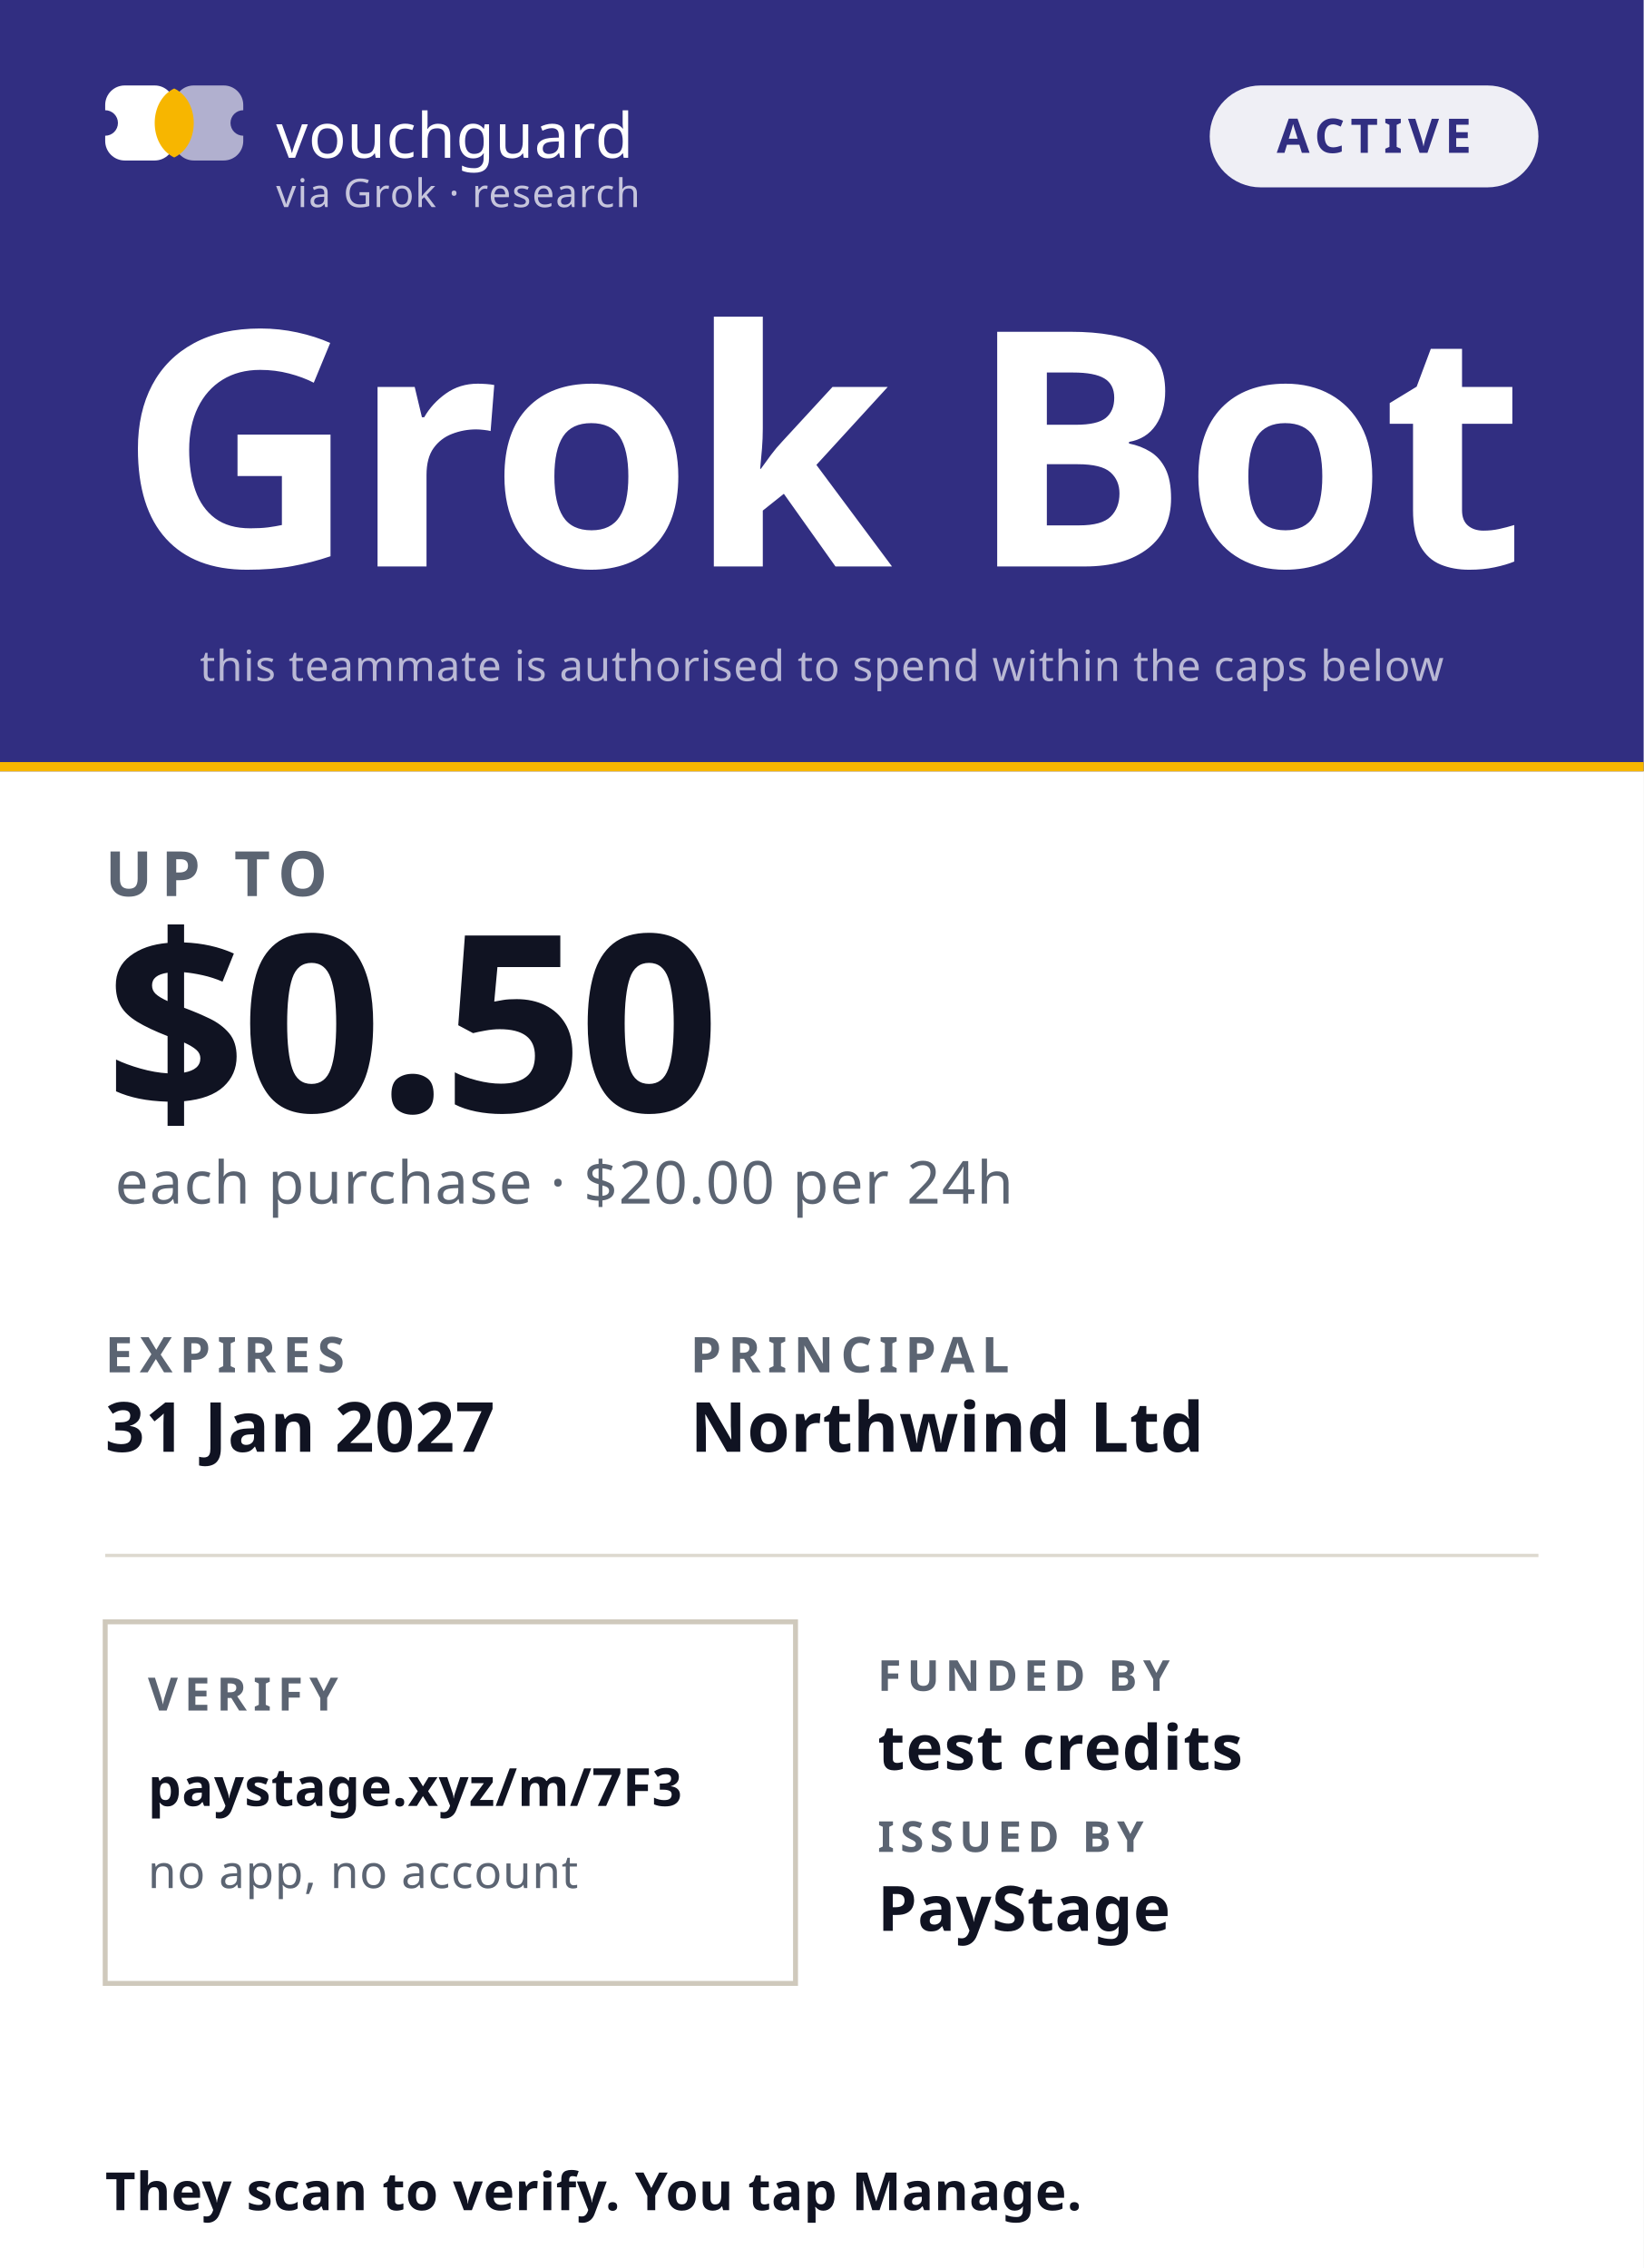
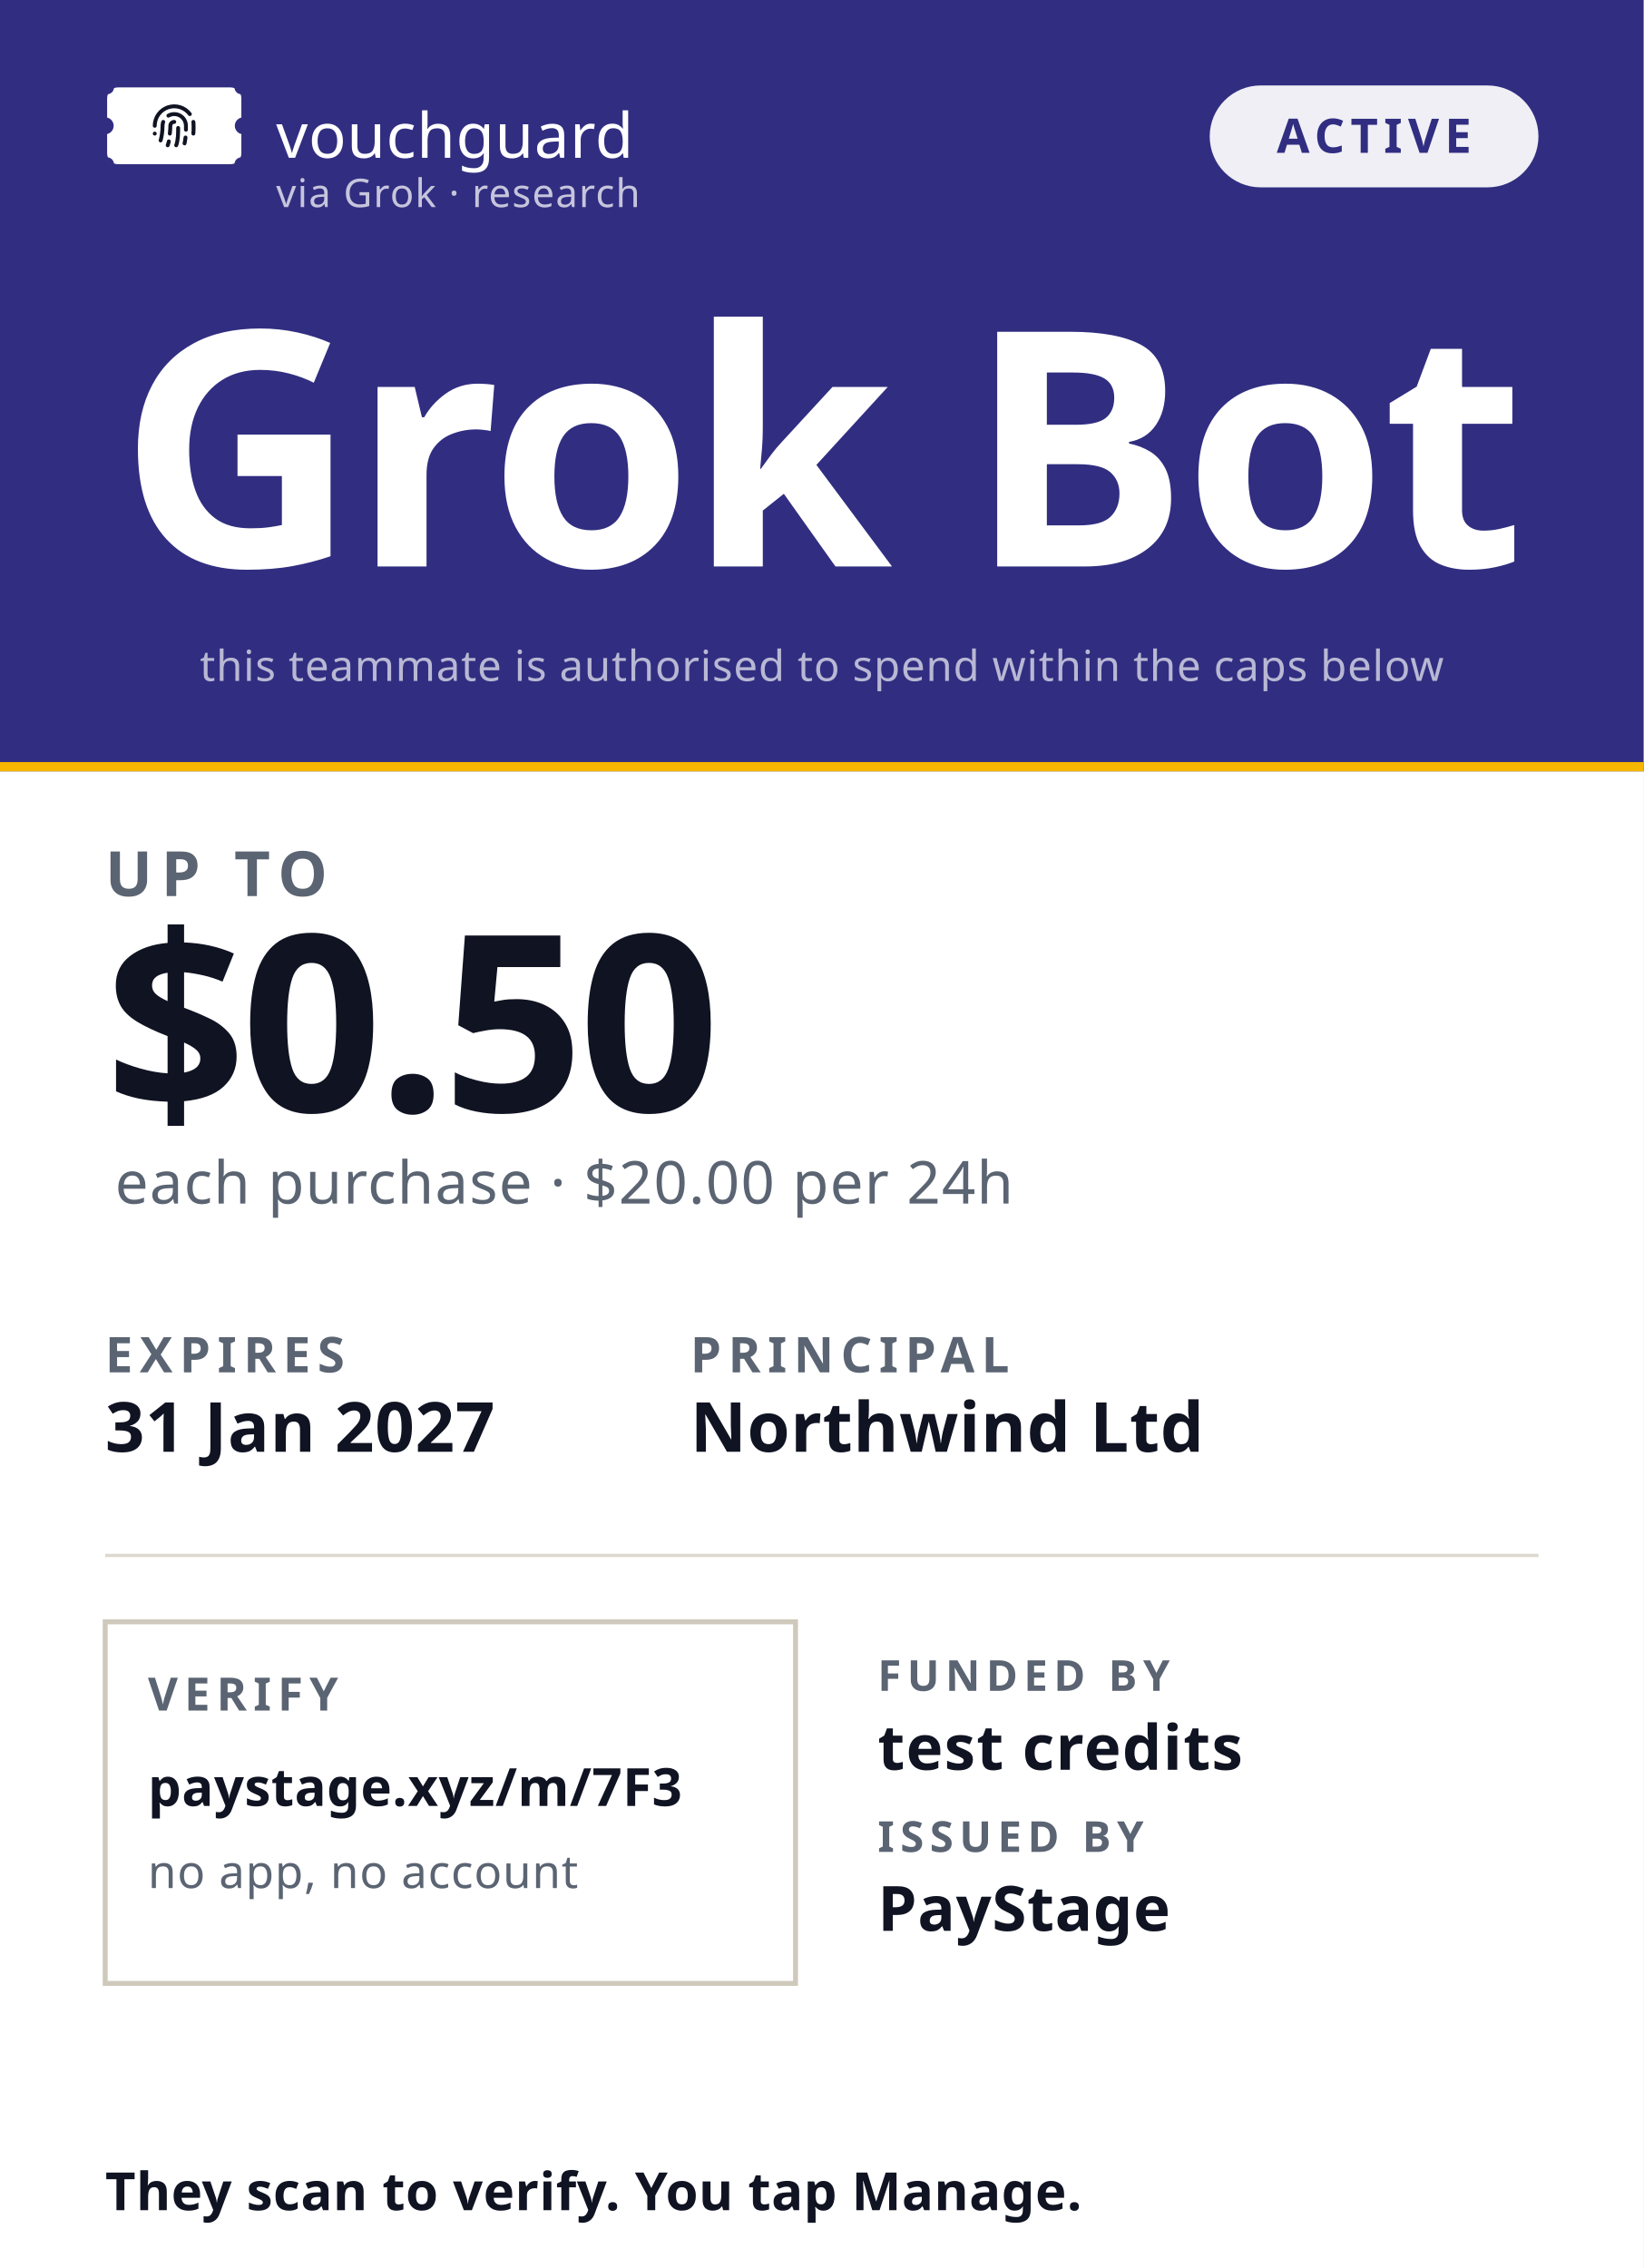
<svg xmlns="http://www.w3.org/2000/svg" width="750" height="1035" viewBox="0 0 750 1035">
  <rect width="750" height="1035" fill="#FFFFFF" />
  <rect x="0" y="0" width="750" height="352" fill="#312E81" />
  <rect x="0" y="347.776" width="750" height="4.224" fill="#F7B600" />
-   <g transform="translate(48 39) scale(0.3423913)">
+   <g data-mark="paystage-ticket" data-state="active" transform="translate(48 39) scale(0.177)" aria-label="PayStage ticket">
    <defs>
-       <mask id="ticket-active-184" maskUnits="userSpaceOnUse" x="-8" y="-8" width="200" height="116">
-         <rect x="-8" y="-8" width="200" height="116" fill="#FFFFFF" />
-         <circle data-bite="left" cx="0" cy="50" r="17" fill="#000000" />
-         <circle data-bite="right" cx="184" cy="50" r="17" fill="#000000" />
+       <mask id="paystage-ticket-mask-6" maskUnits="userSpaceOnUse" x="0" y="0" width="356" height="208">
+         <rect x="0" y="0" width="356" height="208" fill="#FFFFFF" />
+         <circle data-scallop="1" cx="5" cy="5" r="17.68" fill="#000000" />
+         <circle data-scallop="2" cx="351" cy="5" r="17.68" fill="#000000" />
+         <circle data-scallop="3" cx="5" cy="203" r="17.68" fill="#000000" />
+         <circle data-scallop="4" cx="351" cy="203" r="17.68" fill="#000000" />
+         <circle data-notch="left" cx="0" cy="104" r="21.84" fill="#000000" />
+         <circle data-notch="right" cx="356" cy="104" r="21.84" fill="#000000" />
      </mask>
    </defs>
-     <g mask="url(#ticket-active-184)">
-       <rect data-plate="body" x="0" y="0" width="92" height="100" rx="26" fill="#FFFFFF" />
-       <rect data-plate="stub" x="92" y="0" width="92" height="100" rx="26" fill="#b1b0cf" />
+     <rect data-body="1" x="5" y="5" width="346" height="198" rx="28" fill="#FFFFFF" mask="url(#paystage-ticket-mask-6)" />
+     <g data-print-set="lucide/fingerprint-pattern" data-print-grid="24" data-print-stroke="2" data-print-stroke-scale="1" data-print-scale="5.027" transform="translate(117.68 43.68) scale(5.027)" fill="none" stroke="#101322" stroke-width="2" stroke-linecap="round" stroke-linejoin="round">
+       <path data-print="1" d="M12 10a2 2 0 0 0-2 2c0 1.02-.1 2.51-.26 4" />
+       <path data-print="1" d="M14 13.12c0 2.38 0 6.38-1 8.88" />
+       <path data-print="1" d="M17.29 21.02c.12-.6.43-2.3.5-3.02" />
+       <path data-print="1" d="M2 12a10 10 0 0 1 18-6" />
+       <path data-print="1" d="M2 16h.01" />
+       <path data-print="1" d="M21.8 16c.2-2 .131-5.354 0-6" />
+       <path data-print="1" d="M5 19.5C5.5 18 6 15 6 12a6 6 0 0 1 .34-2" />
+       <path data-print="1" d="M8.65 22c.21-.66.45-1.32.57-2" />
+       <path data-print="1" d="M9 6.8a6 6 0 0 1 9 5.2v2" />
    </g>
-     <path data-lens="1" data-role="seal" d="M92 4C126.7 20.6 126.7 79.4 92 96C57.3 79.4 57.3 20.6 92 4Z" fill="#F7B600" />
  </g>
  <text x="126" y="72" font-family="Noto Sans, -apple-system, Helvetica Neue, Arial, sans-serif" font-size="28.5" font-weight="500" letter-spacing="0.01em" text-anchor="start" fill="#FFFFFF">vouchguard</text>
  <text x="126" y="94.5" font-family="Noto Sans, -apple-system, Helvetica Neue, Arial, sans-serif" font-size="18" font-weight="500" letter-spacing="0.03em" text-anchor="start" fill="rgba(255,255,255,0.72)">via Grok · research</text>
  <rect x="552" y="39" width="150" height="46.5" rx="23.25" fill="rgba(255,255,255,0.92)" />
  <text x="627" y="69.75" font-family="Noto Sans, -apple-system, Helvetica Neue, Arial, sans-serif" font-size="21.75" font-weight="700" letter-spacing="0.12em" text-anchor="middle" fill="#312E81">ACTIVE</text>
  <text x="375" y="258.5" font-family="Noto Sans, -apple-system, Helvetica Neue, Arial, sans-serif" font-size="150" font-weight="600" letter-spacing="-0.015em" text-anchor="middle" fill="#FFFFFF">Grok Bot</text>
  <text x="375" y="310.75" font-family="Noto Sans, -apple-system, Helvetica Neue, Arial, sans-serif" font-size="19.5" font-weight="500" letter-spacing="0.02em" text-anchor="middle" fill="rgba(255,255,255,0.66)">this teammate is authorised to spend within the caps below</text>
  <text x="48" y="408.925" font-family="Noto Sans, -apple-system, Helvetica Neue, Arial, sans-serif" font-size="28.5" font-weight="650" letter-spacing="0.14em" text-anchor="start" fill="#5B6472">UP TO</text>
  <text x="48" y="507.25" font-family="Noto Sans, -apple-system, Helvetica Neue, Arial, sans-serif" font-size="112.5" font-weight="700" letter-spacing="-0.02em" text-anchor="start" fill="#101322">$0.50</text>
  <text x="52.5" y="549.25" font-family="Noto Sans, -apple-system, Helvetica Neue, Arial, sans-serif" font-size="27" font-weight="500" letter-spacing="0.02em" text-anchor="start" fill="#5B6472">each purchase · $20.00 per 24h</text>
  <text x="48" y="626.275" font-family="Noto Sans, -apple-system, Helvetica Neue, Arial, sans-serif" font-size="22.5" font-weight="650" letter-spacing="0.14em" text-anchor="start" fill="#5B6472">EXPIRES</text>
  <text x="48" y="662.5" font-family="Noto Sans, -apple-system, Helvetica Neue, Arial, sans-serif" font-size="31.5" font-weight="600" letter-spacing="0.01em" text-anchor="start" fill="#101322">31 Jan 2027</text>
  <text x="315" y="626.275" font-family="Noto Sans, -apple-system, Helvetica Neue, Arial, sans-serif" font-size="22.5" font-weight="650" letter-spacing="0.14em" text-anchor="start" fill="#5B6472">PRINCIPAL</text>
  <text x="315" y="662.5" font-family="Noto Sans, -apple-system, Helvetica Neue, Arial, sans-serif" font-size="31.5" font-weight="600" letter-spacing="0.01em" text-anchor="start" fill="#101322">Northwind Ltd</text>
  <rect x="48" y="709.075" width="654" height="1.5" fill="#DDD9CF" />
  <rect x="48" y="740.125" width="315" height="165" fill="none" stroke="#CFC9BC" stroke-width="2.25" />
  <text x="67.5" y="780.625" font-family="Noto Sans, -apple-system, Helvetica Neue, Arial, sans-serif" font-size="21" font-weight="650" letter-spacing="0.14em" text-anchor="start" fill="#5B6472">VERIFY</text>
  <text x="67.5" y="824.125" font-family="Noto Sans, -apple-system, Helvetica Neue, Arial, sans-serif" font-size="24" font-weight="600" letter-spacing="0.01em" text-anchor="start" fill="#101322">paystage.xyz/m/7F3</text>
  <text x="67.5" y="861.625" font-family="Noto Sans, -apple-system, Helvetica Neue, Arial, sans-serif" font-size="21" font-weight="500" letter-spacing="0.02em" text-anchor="start" fill="#5B6472">no app, no account</text>
  <text x="400.5" y="771.625" font-family="Noto Sans, -apple-system, Helvetica Neue, Arial, sans-serif" font-size="19.5" font-weight="650" letter-spacing="0.14em" text-anchor="start" fill="#5B6472">FUNDED BY</text>
  <text x="400.5" y="807.625" font-family="Noto Sans, -apple-system, Helvetica Neue, Arial, sans-serif" font-size="28.5" font-weight="600" letter-spacing="0.02em" text-anchor="start" fill="#101322">test credits</text>
  <text x="400.5" y="845.125" font-family="Noto Sans, -apple-system, Helvetica Neue, Arial, sans-serif" font-size="19.5" font-weight="650" letter-spacing="0.14em" text-anchor="start" fill="#5B6472">ISSUED BY</text>
  <text x="400.5" y="881.125" font-family="Noto Sans, -apple-system, Helvetica Neue, Arial, sans-serif" font-size="28.5" font-weight="600" letter-spacing="0.01em" text-anchor="start" fill="#101322">PayStage</text>
  <text x="48" y="1008.6" font-family="Noto Sans, -apple-system, Helvetica Neue, Arial, sans-serif" font-size="24" font-weight="600" letter-spacing="0.01em" text-anchor="start" fill="#101322">They scan to verify. You tap Manage.</text>
</svg>
